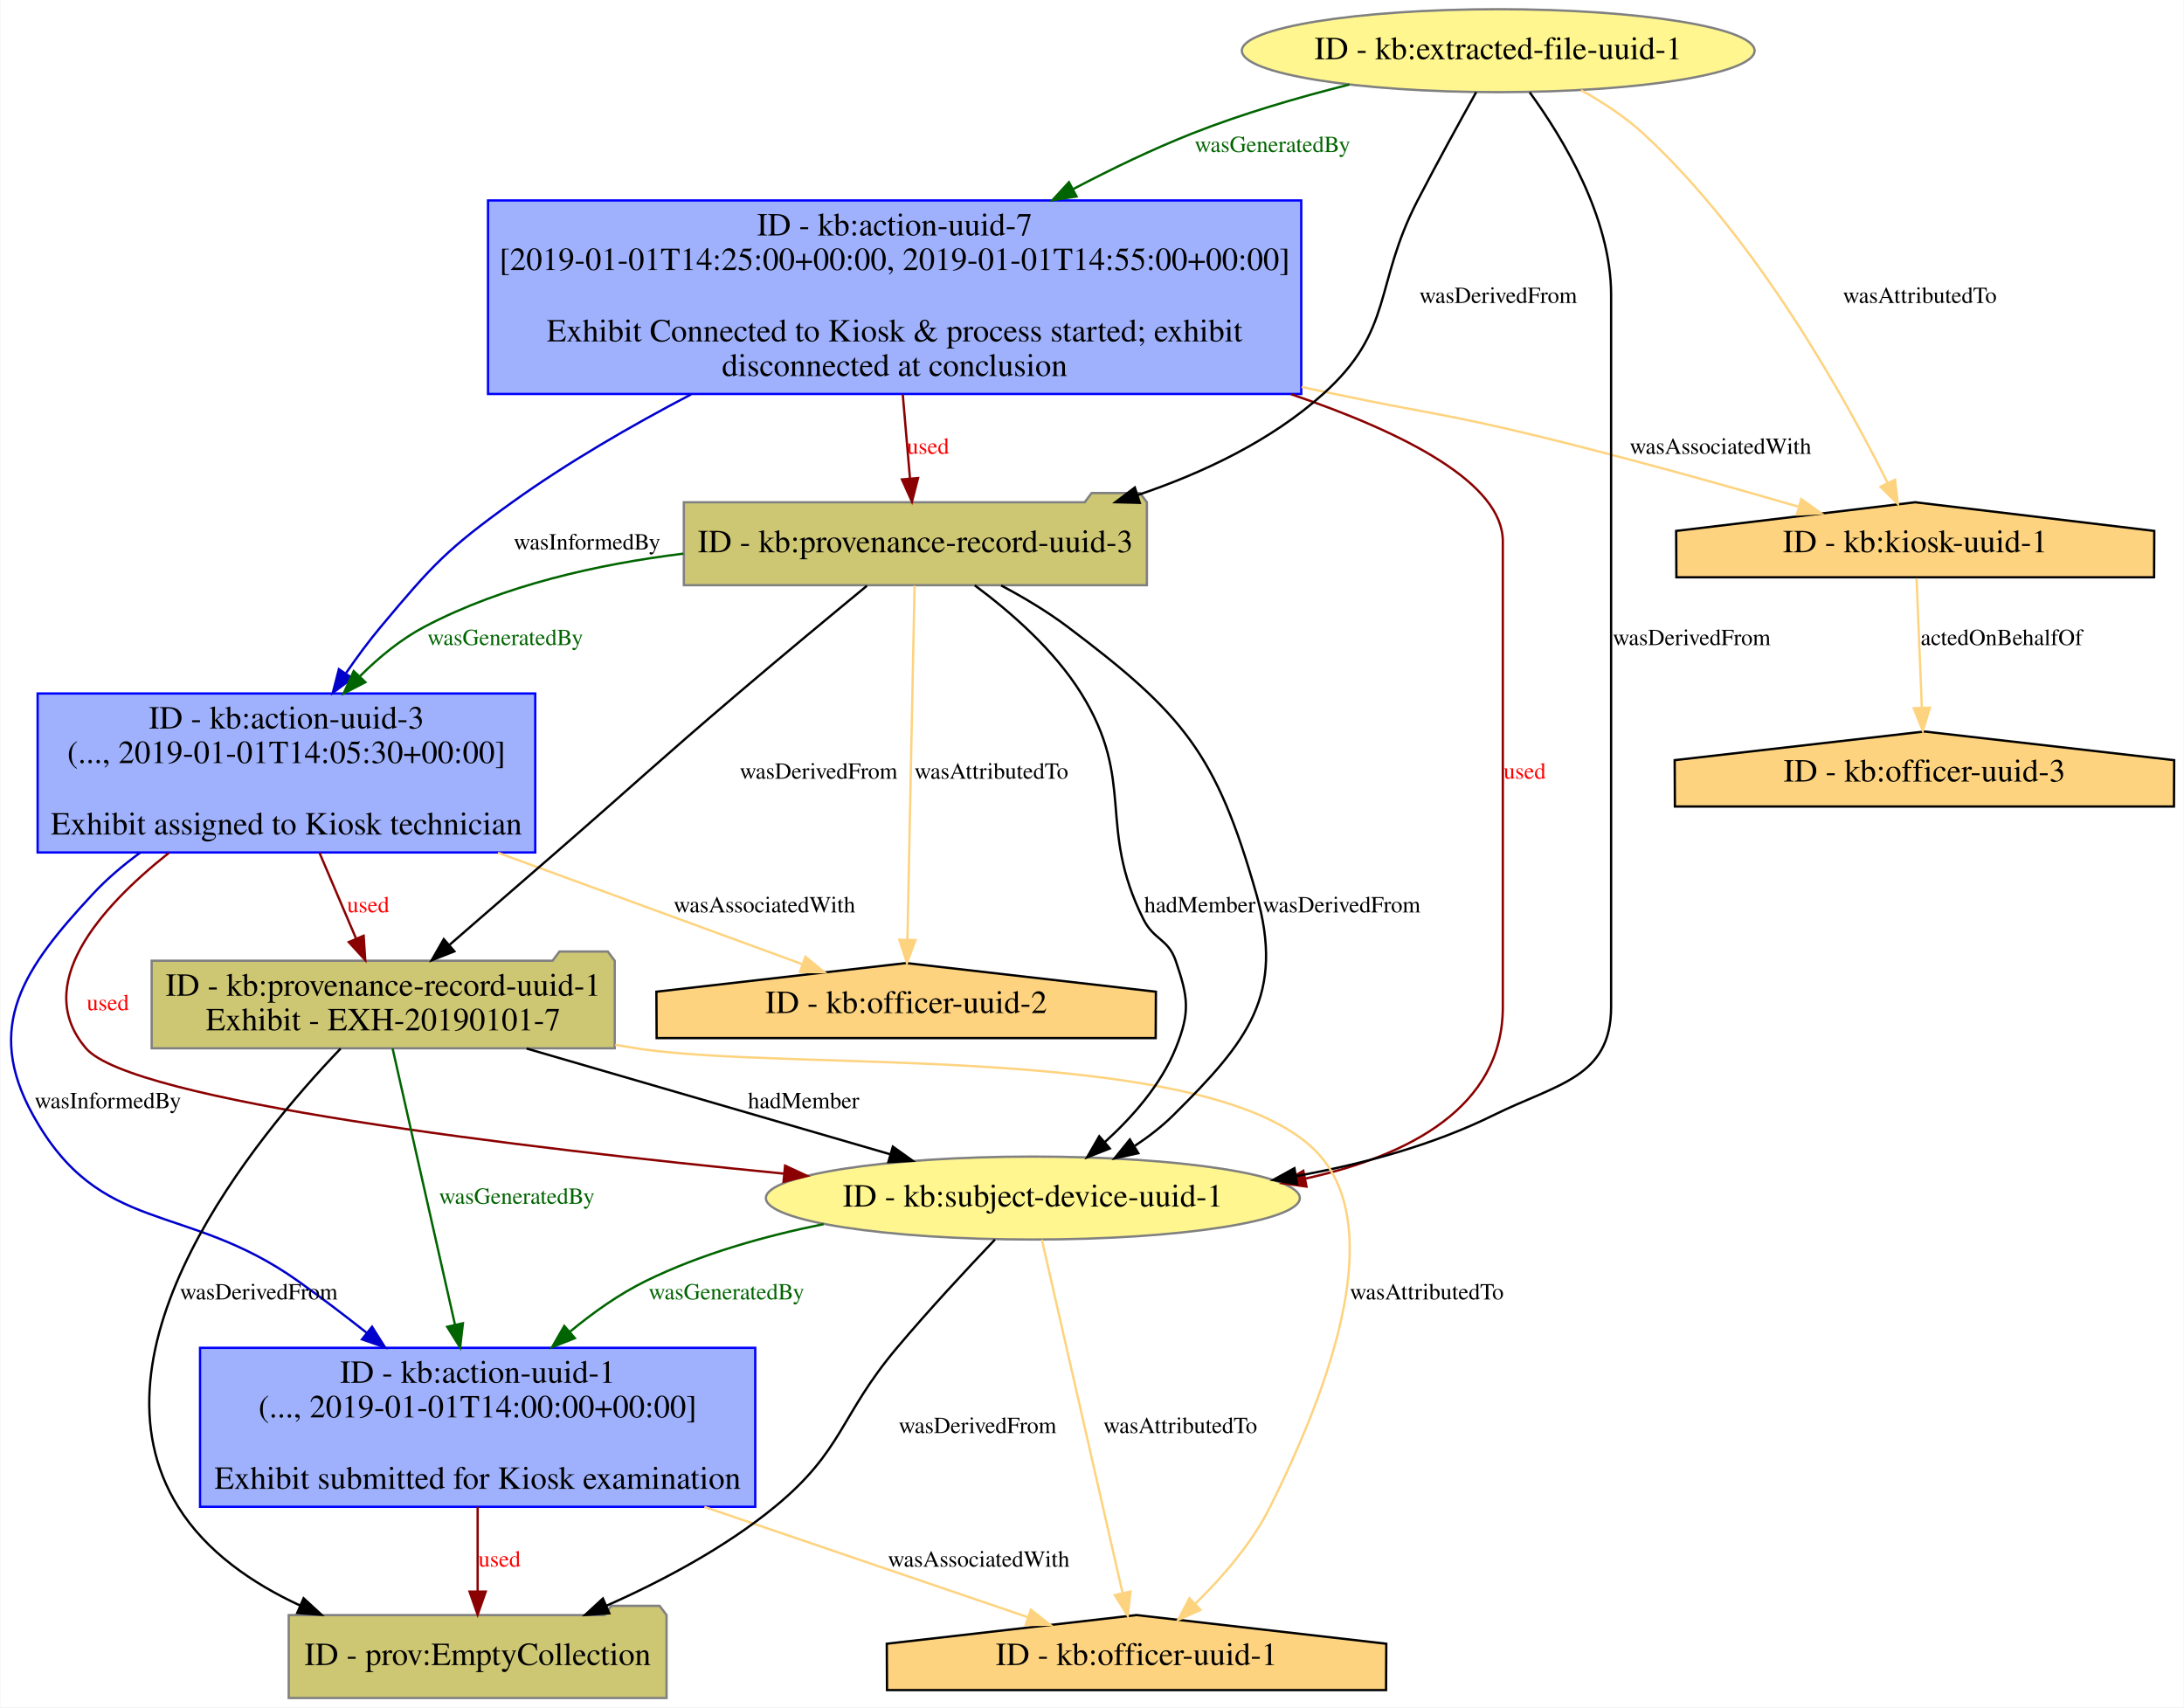
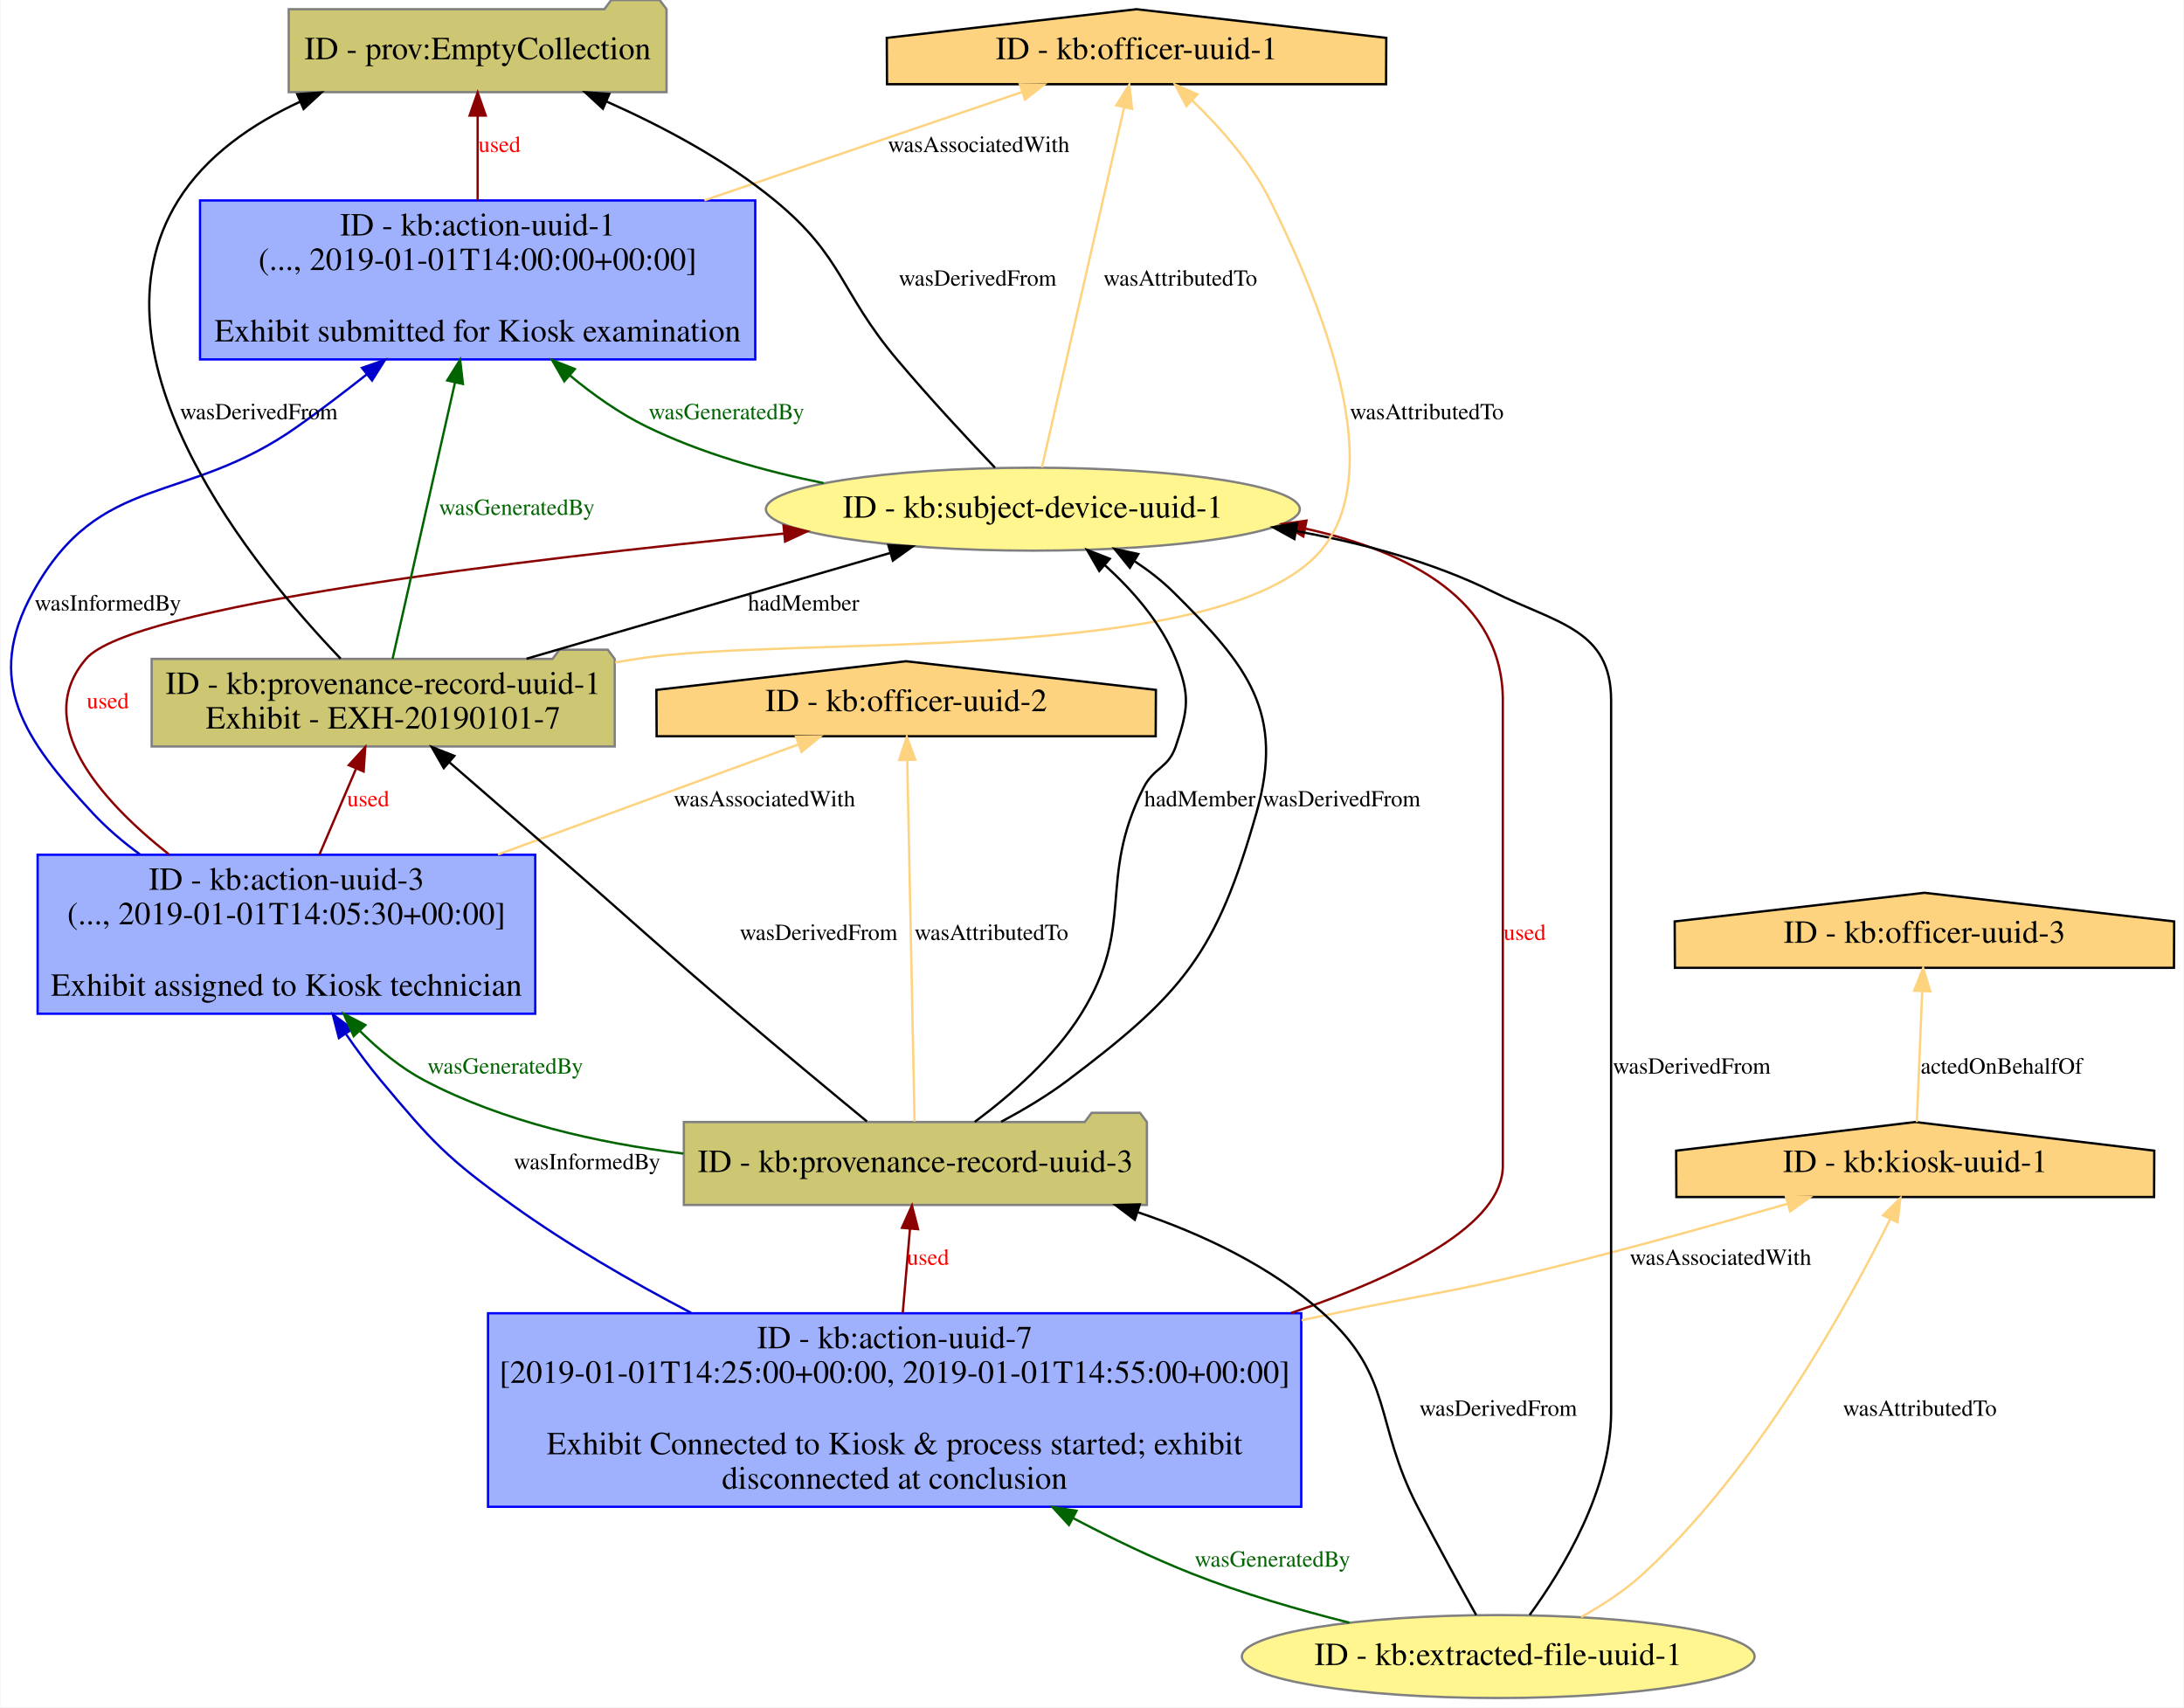
<svg xmlns="http://www.w3.org/2000/svg" width="948pt" height="741pt" viewBox="0.00 0.00 947.58 741.00">
  <g id="graph0" class="graph" transform="scale(1 1) rotate(0) translate(4 737)">
    <polygon fill="white" stroke="transparent" points="-4,4 -4,-737 943.58,-737 943.58,4 -4,4" />
    <g id="node1" class="node">
-       <polygon fill="#9fb1fc" stroke="#0000ff" points="323.62,-152 82.62,-152 82.62,-83 323.62,-83 323.62,-152" />
-       <text text-anchor="middle" x="203.12" y="-136.8" font-family="Times,serif" font-size="14.00">ID - kb:action-uuid-1</text>
-       <text text-anchor="middle" x="203.12" y="-121.8" font-family="Times,serif" font-size="14.00"> (..., 2019-01-01T14:00:00+00:00]</text>
-       <text text-anchor="middle" x="203.12" y="-90.8" font-family="Times,serif" font-size="14.00">Exhibit submitted for Kiosk examination</text>
+       <polygon fill="#9fb1fc" stroke="#0000ff" points="323.62,-650 82.62,-650 82.62,-581 323.62,-581 323.62,-650" />
+       <text text-anchor="middle" x="203.12" y="-634.8" font-family="Times,serif" font-size="14.00">ID - kb:action-uuid-1</text>
+       <text text-anchor="middle" x="203.12" y="-619.8" font-family="Times,serif" font-size="14.00"> (..., 2019-01-01T14:00:00+00:00]</text>
+       <text text-anchor="middle" x="203.12" y="-588.8" font-family="Times,serif" font-size="14.00">Exhibit submitted for Kiosk examination</text>
    </g>
    <g id="node6" class="node">
-       <polygon fill="#fed37f" stroke="black" points="597.53,-23.56 489.12,-36 380.71,-23.56 380.81,-3.44 597.43,-3.44 597.53,-23.56" />
-       <text text-anchor="middle" x="489.12" y="-14.3" font-family="Times,serif" font-size="14.00">ID - kb:officer-uuid-1</text>
+       <polygon fill="#fed37f" stroke="black" points="597.53,-720.56 489.12,-733 380.71,-720.56 380.81,-700.44 597.43,-700.44 597.53,-720.56" />
+       <text text-anchor="middle" x="489.12" y="-711.3" font-family="Times,serif" font-size="14.00">ID - kb:officer-uuid-1</text>
    </g>
    <g id="edge1" class="edge">
-       <path fill="none" stroke="#fed37f" d="M301.55,-82.95C349.01,-66.76 403.76,-48.1 441.8,-35.13" />
-       <polygon fill="#fed37f" stroke="#fed37f" points="443.25,-38.34 451.59,-31.8 440.99,-31.71 443.25,-38.34" />
-       <text text-anchor="middle" x="420.62" y="-57" font-family="Times,serif" font-size="10.00">wasAssociatedWith</text>
+       <path fill="none" stroke="#fed37f" d="M301.55,-650.05C347.97,-665.88 401.36,-684.08 439.28,-697.01" />
+       <polygon fill="#fed37f" stroke="#fed37f" points="438.47,-700.43 449.06,-700.34 440.73,-693.8 438.47,-700.43" />
+       <text text-anchor="middle" x="420.62" y="-671" font-family="Times,serif" font-size="10.00">wasAssociatedWith</text>
    </g>
    <g id="node12" class="node">
-       <polygon fill="#cdc673" stroke="#808080" points="285.12,-36 282.12,-40 261.12,-40 258.12,-36 121.12,-36 121.12,0 285.12,0 285.12,-36" />
-       <text text-anchor="middle" x="203.12" y="-14.3" font-family="Times,serif" font-size="14.00">ID - prov:EmptyCollection</text>
+       <polygon fill="#cdc673" stroke="#808080" points="285.12,-733 282.12,-737 261.12,-737 258.12,-733 121.12,-733 121.12,-697 285.12,-697 285.12,-733" />
+       <text text-anchor="middle" x="203.12" y="-711.3" font-family="Times,serif" font-size="14.00">ID - prov:EmptyCollection</text>
    </g>
    <g id="edge2" class="edge">
-       <path fill="none" stroke="#8b0000" d="M203.12,-82.95C203.12,-71.01 203.12,-57.72 203.12,-46.36" />
-       <polygon fill="#8b0000" stroke="#8b0000" points="206.62,-46.17 203.12,-36.17 199.62,-46.17 206.62,-46.17" />
-       <text text-anchor="middle" x="212.62" y="-57" font-family="Times,serif" font-size="10.00" fill="red">used</text>
+       <path fill="none" stroke="#8b0000" d="M203.12,-650.05C203.12,-661.99 203.12,-675.28 203.12,-686.64" />
+       <polygon fill="#8b0000" stroke="#8b0000" points="199.62,-686.83 203.12,-696.83 206.62,-686.83 199.62,-686.83" />
+       <text text-anchor="middle" x="212.62" y="-671" font-family="Times,serif" font-size="10.00" fill="red">used</text>
    </g>
    <g id="node2" class="node">
-       <polygon fill="#9fb1fc" stroke="#0000ff" points="228.12,-436 12.12,-436 12.12,-367 228.12,-367 228.12,-436" />
-       <text text-anchor="middle" x="120.12" y="-420.8" font-family="Times,serif" font-size="14.00">ID - kb:action-uuid-3</text>
-       <text text-anchor="middle" x="120.12" y="-405.8" font-family="Times,serif" font-size="14.00"> (..., 2019-01-01T14:05:30+00:00]</text>
-       <text text-anchor="middle" x="120.12" y="-374.8" font-family="Times,serif" font-size="14.00">Exhibit assigned to Kiosk technician</text>
+       <polygon fill="#9fb1fc" stroke="#0000ff" points="228.12,-366 12.12,-366 12.12,-297 228.12,-297 228.12,-366" />
+       <text text-anchor="middle" x="120.12" y="-350.8" font-family="Times,serif" font-size="14.00">ID - kb:action-uuid-3</text>
+       <text text-anchor="middle" x="120.12" y="-335.8" font-family="Times,serif" font-size="14.00"> (..., 2019-01-01T14:05:30+00:00]</text>
+       <text text-anchor="middle" x="120.12" y="-304.8" font-family="Times,serif" font-size="14.00">Exhibit assigned to Kiosk technician</text>
    </g>
    <g id="edge3" class="edge">
-       <path fill="none" stroke="#0000cd" d="M56.65,-366.92C49.24,-361.51 42.18,-355.51 36.12,-349 6.02,-316.63 -11.29,-291.67 10.12,-253 39.33,-200.25 75.95,-215.91 125.12,-181 134.96,-174.01 145.21,-166.21 154.92,-158.55" />
-       <polygon fill="#0000cd" stroke="#0000cd" points="157.28,-161.14 162.93,-152.18 152.92,-155.67 157.28,-161.14" />
-       <text text-anchor="middle" x="42.62" y="-256" font-family="Times,serif" font-size="10.00">wasInformedBy</text>
+       <path fill="none" stroke="#0000cd" d="M56.65,-366.08C49.24,-371.49 42.18,-377.49 36.12,-384 6.02,-416.37 -11.29,-441.33 10.12,-480 39.33,-532.75 75.95,-517.09 125.12,-552 134.96,-558.99 145.21,-566.79 154.92,-574.45" />
+       <polygon fill="#0000cd" stroke="#0000cd" points="152.92,-577.33 162.93,-580.82 157.28,-571.86 152.92,-577.33" />
+       <text text-anchor="middle" x="42.62" y="-472" font-family="Times,serif" font-size="10.00">wasInformedBy</text>
    </g>
    <g id="node7" class="node">
-       <polygon fill="#fed37f" stroke="black" points="497.53,-306.56 389.12,-319 280.71,-306.56 280.81,-286.44 497.43,-286.44 497.53,-306.56" />
-       <text text-anchor="middle" x="389.12" y="-297.3" font-family="Times,serif" font-size="14.00">ID - kb:officer-uuid-2</text>
+       <polygon fill="#fed37f" stroke="black" points="497.53,-437.56 389.12,-450 280.71,-437.56 280.81,-417.44 497.43,-417.44 497.53,-437.56" />
+       <text text-anchor="middle" x="389.12" y="-428.3" font-family="Times,serif" font-size="14.00">ID - kb:officer-uuid-2</text>
    </g>
    <g id="edge4" class="edge">
-       <path fill="none" stroke="#fed37f" d="M211.94,-366.88C256.46,-350.58 307.94,-331.73 343.9,-318.56" />
-       <polygon fill="#fed37f" stroke="#fed37f" points="345.42,-321.73 353.61,-315 343.02,-315.16 345.42,-321.73" />
-       <text text-anchor="middle" x="327.62" y="-341" font-family="Times,serif" font-size="10.00">wasAssociatedWith</text>
+       <path fill="none" stroke="#fed37f" d="M211.94,-366.12C255.77,-382.17 306.33,-400.69 342.2,-413.82" />
+       <polygon fill="#fed37f" stroke="#fed37f" points="341.32,-417.22 351.91,-417.37 343.72,-410.65 341.32,-417.22" />
+       <text text-anchor="middle" x="327.62" y="-387" font-family="Times,serif" font-size="10.00">wasAssociatedWith</text>
    </g>
    <g id="node9" class="node">
-       <polygon fill="#cdc673" stroke="#808080" points="262.62,-320 259.62,-324 238.62,-324 235.62,-320 61.62,-320 61.62,-282 262.62,-282 262.62,-320" />
-       <text text-anchor="middle" x="162.12" y="-304.8" font-family="Times,serif" font-size="14.00">ID - kb:provenance-record-uuid-1</text>
-       <text text-anchor="middle" x="162.12" y="-289.8" font-family="Times,serif" font-size="14.00">Exhibit - EXH-20190101-7</text>
+       <polygon fill="#cdc673" stroke="#808080" points="262.62,-451 259.62,-455 238.62,-455 235.62,-451 61.62,-451 61.62,-413 262.62,-413 262.62,-451" />
+       <text text-anchor="middle" x="162.12" y="-435.8" font-family="Times,serif" font-size="14.00">ID - kb:provenance-record-uuid-1</text>
+       <text text-anchor="middle" x="162.12" y="-420.8" font-family="Times,serif" font-size="14.00">Exhibit - EXH-20190101-7</text>
    </g>
    <g id="edge5" class="edge">
-       <path fill="none" stroke="#8b0000" d="M134.46,-366.88C139.61,-354.81 145.35,-341.34 150.26,-329.82" />
-       <polygon fill="#8b0000" stroke="#8b0000" points="153.63,-330.85 154.33,-320.28 147.19,-328.1 153.63,-330.85" />
-       <text text-anchor="middle" x="155.62" y="-341" font-family="Times,serif" font-size="10.00" fill="red">used</text>
+       <path fill="none" stroke="#8b0000" d="M134.46,-366.12C139.61,-378.19 145.35,-391.66 150.26,-403.18" />
+       <polygon fill="#8b0000" stroke="#8b0000" points="147.19,-404.9 154.33,-412.72 153.63,-402.15 147.19,-404.9" />
+       <text text-anchor="middle" x="155.62" y="-387" font-family="Times,serif" font-size="10.00" fill="red">used</text>
    </g>
    <g id="node11" class="node">
-       <ellipse fill="#fff68f" stroke="#808080" cx="444.12" cy="-217" rx="115.88" ry="18" />
-       <text text-anchor="middle" x="444.12" y="-213.3" font-family="Times,serif" font-size="14.00">ID - kb:subject-device-uuid-1</text>
+       <ellipse fill="#fff68f" stroke="#808080" cx="444.12" cy="-516" rx="115.88" ry="18" />
+       <text text-anchor="middle" x="444.12" y="-512.3" font-family="Times,serif" font-size="14.00">ID - kb:subject-device-uuid-1</text>
    </g>
    <g id="edge6" class="edge">
-       <path fill="none" stroke="#8b0000" d="M69.06,-366.79C38.48,-342.51 9.72,-309.33 33.12,-282 52.69,-259.16 220.84,-238.94 335.91,-227.61" />
-       <polygon fill="#8b0000" stroke="#8b0000" points="336.57,-231.06 346.18,-226.6 335.89,-224.09 336.57,-231.06" />
-       <text text-anchor="middle" x="42.62" y="-298.5" font-family="Times,serif" font-size="10.00" fill="red">used</text>
+       <path fill="none" stroke="#8b0000" d="M69.06,-366.21C38.48,-390.49 9.72,-423.67 33.12,-451 52.69,-473.84 220.84,-494.06 335.91,-505.39" />
+       <polygon fill="#8b0000" stroke="#8b0000" points="335.89,-508.91 346.18,-506.4 336.57,-501.94 335.89,-508.91" />
+       <text text-anchor="middle" x="42.62" y="-429.5" font-family="Times,serif" font-size="10.00" fill="red">used</text>
    </g>
    <g id="node3" class="node">
-       <polygon fill="#9fb1fc" stroke="#0000ff" points="560.62,-650 207.62,-650 207.62,-566 560.62,-566 560.62,-650" />
-       <text text-anchor="middle" x="384.12" y="-634.8" font-family="Times,serif" font-size="14.00">ID - kb:action-uuid-7</text>
-       <text text-anchor="middle" x="384.12" y="-619.8" font-family="Times,serif" font-size="14.00"> [2019-01-01T14:25:00+00:00, 2019-01-01T14:55:00+00:00]</text>
-       <text text-anchor="middle" x="384.12" y="-588.8" font-family="Times,serif" font-size="14.00">Exhibit Connected to Kiosk &amp; process started; exhibit </text>
-       <text text-anchor="middle" x="384.12" y="-573.8" font-family="Times,serif" font-size="14.00">disconnected at conclusion</text>
+       <polygon fill="#9fb1fc" stroke="#0000ff" points="560.62,-167 207.62,-167 207.62,-83 560.62,-83 560.62,-167" />
+       <text text-anchor="middle" x="384.12" y="-151.8" font-family="Times,serif" font-size="14.00">ID - kb:action-uuid-7</text>
+       <text text-anchor="middle" x="384.12" y="-136.8" font-family="Times,serif" font-size="14.00"> [2019-01-01T14:25:00+00:00, 2019-01-01T14:55:00+00:00]</text>
+       <text text-anchor="middle" x="384.12" y="-105.8" font-family="Times,serif" font-size="14.00">Exhibit Connected to Kiosk &amp; process started; exhibit </text>
+       <text text-anchor="middle" x="384.12" y="-90.8" font-family="Times,serif" font-size="14.00">disconnected at conclusion</text>
    </g>
    <g id="edge7" class="edge">
-       <path fill="none" stroke="#0000cd" d="M295.75,-565.81C269.87,-552.27 242.1,-536.22 218.12,-519 189.78,-498.64 183.51,-491.77 161.12,-465 155.91,-458.77 150.8,-451.85 146.05,-444.95" />
-       <polygon fill="#0000cd" stroke="#0000cd" points="148.71,-442.64 140.24,-436.28 142.9,-446.54 148.71,-442.64" />
-       <text text-anchor="middle" x="250.62" y="-498.5" font-family="Times,serif" font-size="10.00">wasInformedBy</text>
+       <path fill="none" stroke="#0000cd" d="M295.75,-167.19C269.87,-180.73 242.1,-196.78 218.12,-214 189.78,-234.36 183.51,-241.23 161.12,-268 155.91,-274.23 150.8,-281.15 146.05,-288.05" />
+       <polygon fill="#0000cd" stroke="#0000cd" points="142.9,-286.46 140.24,-296.72 148.71,-290.36 142.9,-286.46" />
+       <text text-anchor="middle" x="250.62" y="-229.5" font-family="Times,serif" font-size="10.00">wasInformedBy</text>
    </g>
    <g id="node5" class="node">
-       <polygon fill="#fed37f" stroke="black" points="930.89,-506.56 827.12,-519 723.35,-506.56 723.45,-486.44 930.8,-486.44 930.89,-506.56" />
-       <text text-anchor="middle" x="827.12" y="-497.3" font-family="Times,serif" font-size="14.00">ID - kb:kiosk-uuid-1</text>
+       <polygon fill="#fed37f" stroke="black" points="930.89,-237.56 827.12,-250 723.35,-237.56 723.45,-217.44 930.8,-217.44 930.89,-237.56" />
+       <text text-anchor="middle" x="827.12" y="-228.3" font-family="Times,serif" font-size="14.00">ID - kb:kiosk-uuid-1</text>
    </g>
    <g id="edge8" class="edge">
-       <path fill="none" stroke="#fed37f" d="M560.76,-569.03C565.6,-568.01 570.39,-567 575.12,-566 613.76,-557.86 623.75,-557.31 662.12,-548 700.75,-538.63 744.03,-526.5 776.56,-517.05" />
-       <polygon fill="#fed37f" stroke="#fed37f" points="777.68,-520.37 786.3,-514.21 775.72,-513.65 777.68,-520.37" />
-       <text text-anchor="middle" x="742.62" y="-540" font-family="Times,serif" font-size="10.00">wasAssociatedWith</text>
+       <path fill="none" stroke="#fed37f" d="M560.76,-163.97C565.6,-164.99 570.39,-166 575.12,-167 613.76,-175.14 623.75,-175.69 662.12,-185 698.76,-193.89 739.58,-205.25 771.45,-214.46" />
+       <polygon fill="#fed37f" stroke="#fed37f" points="770.89,-217.94 781.46,-217.37 772.84,-211.22 770.89,-217.94" />
+       <text text-anchor="middle" x="742.62" y="-188" font-family="Times,serif" font-size="10.00">wasAssociatedWith</text>
    </g>
    <g id="node10" class="node">
-       <polygon fill="#cdc673" stroke="#808080" points="493.62,-519 490.62,-523 469.62,-523 466.62,-519 292.62,-519 292.62,-483 493.62,-483 493.62,-519" />
-       <text text-anchor="middle" x="393.12" y="-497.3" font-family="Times,serif" font-size="14.00">ID - kb:provenance-record-uuid-3</text>
+       <polygon fill="#cdc673" stroke="#808080" points="493.62,-250 490.62,-254 469.62,-254 466.62,-250 292.62,-250 292.62,-214 493.62,-214 493.62,-250" />
+       <text text-anchor="middle" x="393.12" y="-228.3" font-family="Times,serif" font-size="14.00">ID - kb:provenance-record-uuid-3</text>
    </g>
    <g id="edge9" class="edge">
-       <path fill="none" stroke="#8b0000" d="M387.65,-565.8C388.71,-553.52 389.83,-540.38 390.79,-529.23" />
-       <polygon fill="#8b0000" stroke="#8b0000" points="394.28,-529.51 391.64,-519.25 387.3,-528.91 394.28,-529.51" />
-       <text text-anchor="middle" x="398.62" y="-540" font-family="Times,serif" font-size="10.00" fill="red">used</text>
+       <path fill="none" stroke="#8b0000" d="M387.65,-167.2C388.71,-179.48 389.83,-192.62 390.79,-203.77" />
+       <polygon fill="#8b0000" stroke="#8b0000" points="387.3,-204.09 391.64,-213.75 394.28,-203.49 387.3,-204.09" />
+       <text text-anchor="middle" x="398.62" y="-188" font-family="Times,serif" font-size="10.00" fill="red">used</text>
    </g>
    <g id="edge10" class="edge">
-       <path fill="none" stroke="#8b0000" d="M556.16,-565.91C606.42,-548.83 648.12,-527.09 648.12,-502 648.12,-502 648.12,-502 648.12,-300 648.12,-256.35 607.41,-235.33 562.37,-225.44" />
-       <polygon fill="#8b0000" stroke="#8b0000" points="562.89,-221.98 552.39,-223.44 561.51,-228.84 562.89,-221.98" />
-       <text text-anchor="middle" x="657.62" y="-399" font-family="Times,serif" font-size="10.00" fill="red">used</text>
+       <path fill="none" stroke="#8b0000" d="M556.16,-167.09C606.42,-184.17 648.12,-205.91 648.12,-231 648.12,-231 648.12,-231 648.12,-433 648.12,-476.65 607.41,-497.67 562.37,-507.56" />
+       <polygon fill="#8b0000" stroke="#8b0000" points="561.51,-504.16 552.39,-509.56 562.89,-511.02 561.51,-504.16" />
+       <text text-anchor="middle" x="657.62" y="-329" font-family="Times,serif" font-size="10.00" fill="red">used</text>
    </g>
    <g id="node4" class="node">
-       <ellipse fill="#fff68f" stroke="#808080" cx="646.12" cy="-715" rx="111.28" ry="18" />
-       <text text-anchor="middle" x="646.12" y="-711.3" font-family="Times,serif" font-size="14.00">ID - kb:extracted-file-uuid-1</text>
+       <ellipse fill="#fff68f" stroke="#808080" cx="646.12" cy="-18" rx="111.28" ry="18" />
+       <text text-anchor="middle" x="646.12" y="-14.3" font-family="Times,serif" font-size="14.00">ID - kb:extracted-file-uuid-1</text>
    </g>
    <g id="edge11" class="edge">
-       <path fill="none" stroke="darkgreen" d="M581.53,-700.31C559.46,-694.77 534.88,-687.62 513.12,-679 496.03,-672.23 478.33,-663.72 461.72,-654.98" />
-       <polygon fill="darkgreen" stroke="darkgreen" points="463.08,-651.74 452.61,-650.11 459.78,-657.91 463.08,-651.74" />
-       <text text-anchor="middle" x="548.12" y="-671" font-family="Times,serif" font-size="10.00" fill="darkgreen">wasGeneratedBy</text>
+       <path fill="none" stroke="darkgreen" d="M581.53,-32.69C559.46,-38.23 534.88,-45.38 513.12,-54 496.03,-60.77 478.33,-69.28 461.72,-78.02" />
+       <polygon fill="darkgreen" stroke="darkgreen" points="459.78,-75.09 452.61,-82.89 463.08,-81.26 459.78,-75.09" />
+       <text text-anchor="middle" x="548.12" y="-57" font-family="Times,serif" font-size="10.00" fill="darkgreen">wasGeneratedBy</text>
    </g>
    <g id="edge12" class="edge">
-       <path fill="none" stroke="#fed37f" d="M682.1,-697.85C691.51,-692.64 701.21,-686.29 709.12,-679 758.09,-633.84 796.64,-564.44 815.14,-527.39" />
-       <polygon fill="#fed37f" stroke="#fed37f" points="818.35,-528.79 819.61,-518.27 812.06,-525.7 818.35,-528.79" />
-       <text text-anchor="middle" x="829.12" y="-605.5" font-family="Times,serif" font-size="10.00">wasAttributedTo</text>
+       <path fill="none" stroke="#fed37f" d="M682.1,-35.15C691.51,-40.36 701.21,-46.71 709.12,-54 759,-100 798.06,-171.14 816.14,-207.64" />
+       <polygon fill="#fed37f" stroke="#fed37f" points="813.16,-209.51 820.68,-216.97 819.45,-206.45 813.16,-209.51" />
+       <text text-anchor="middle" x="829.12" y="-122.5" font-family="Times,serif" font-size="10.00">wasAttributedTo</text>
    </g>
    <g id="edge13" class="edge">
-       <path fill="none" stroke="black" d="M636.55,-697C629.39,-684.17 619.44,-666.09 611.12,-650 592.04,-613.1 601.03,-593.76 570.12,-566 547.52,-545.7 517.98,-531.7 489.53,-522.1" />
-       <polygon fill="black" stroke="black" points="490.53,-518.75 479.94,-519.02 488.38,-525.41 490.53,-518.75" />
-       <text text-anchor="middle" x="646.12" y="-605.5" font-family="Times,serif" font-size="10.00">wasDerivedFrom</text>
+       <path fill="none" stroke="black" d="M636.55,-36C629.39,-48.83 619.44,-66.91 611.12,-83 592.04,-119.9 601.03,-139.24 570.12,-167 547.52,-187.3 517.98,-201.3 489.53,-210.9" />
+       <polygon fill="black" stroke="black" points="488.38,-207.59 479.94,-213.98 490.53,-214.25 488.38,-207.59" />
+       <text text-anchor="middle" x="646.12" y="-122.5" font-family="Times,serif" font-size="10.00">wasDerivedFrom</text>
    </g>
    <g id="edge14" class="edge">
-       <path fill="none" stroke="black" d="M659.77,-696.93C674.27,-677.04 695.12,-642.59 695.12,-609 695.12,-609 695.12,-609 695.12,-300 695.12,-269.18 671.76,-266.65 644.12,-253 617.83,-240.01 587.51,-231.77 558.55,-226.56" />
-       <polygon fill="black" stroke="black" points="558.81,-223.05 548.37,-224.84 557.65,-229.95 558.81,-223.05" />
-       <text text-anchor="middle" x="730.12" y="-457" font-family="Times,serif" font-size="10.00">wasDerivedFrom</text>
+       <path fill="none" stroke="black" d="M659.77,-36.07C674.27,-55.96 695.12,-90.41 695.12,-124 695.12,-124 695.12,-124 695.12,-433 695.12,-463.82 671.76,-466.35 644.12,-480 617.83,-492.99 587.51,-501.23 558.55,-506.44" />
+       <polygon fill="black" stroke="black" points="557.65,-503.05 548.37,-508.16 558.81,-509.95 557.65,-503.05" />
+       <text text-anchor="middle" x="730.12" y="-271" font-family="Times,serif" font-size="10.00">wasDerivedFrom</text>
    </g>
    <g id="node8" class="node">
-       <polygon fill="#fed37f" stroke="black" points="939.53,-407.06 831.12,-419.5 722.71,-407.06 722.81,-386.94 939.43,-386.94 939.53,-407.06" />
-       <text text-anchor="middle" x="831.12" y="-397.8" font-family="Times,serif" font-size="14.00">ID - kb:officer-uuid-3</text>
+       <polygon fill="#fed37f" stroke="black" points="939.53,-337.06 831.12,-349.5 722.71,-337.06 722.81,-316.94 939.43,-316.94 939.53,-337.06" />
+       <text text-anchor="middle" x="831.12" y="-327.8" font-family="Times,serif" font-size="14.00">ID - kb:officer-uuid-3</text>
    </g>
    <g id="edge15" class="edge">
-       <path fill="none" stroke="#fed37f" d="M827.7,-486.03C828.29,-471.42 829.25,-448.1 830,-429.81" />
-       <polygon fill="#fed37f" stroke="#fed37f" points="833.5,-429.87 830.42,-419.73 826.51,-429.58 833.5,-429.87" />
-       <text text-anchor="middle" x="864.62" y="-457" font-family="Times,serif" font-size="10.00">actedOnBehalfOf</text>
+       <path fill="none" stroke="#fed37f" d="M827.82,-249.98C828.46,-265.71 829.43,-289.24 830.15,-306.81" />
+       <polygon fill="#fed37f" stroke="#fed37f" points="826.66,-307.01 830.56,-316.85 833.65,-306.72 826.66,-307.01" />
+       <text text-anchor="middle" x="864.62" y="-271" font-family="Times,serif" font-size="10.00">actedOnBehalfOf</text>
    </g>
    <g id="edge16" class="edge">
-       <path fill="none" stroke="darkgreen" d="M166.2,-281.93C172.47,-254.2 184.64,-200.31 193.29,-162" />
-       <polygon fill="darkgreen" stroke="darkgreen" points="196.73,-162.66 195.52,-152.14 189.91,-161.12 196.73,-162.66" />
-       <text text-anchor="middle" x="220.12" y="-214.5" font-family="Times,serif" font-size="10.00" fill="darkgreen">wasGeneratedBy</text>
+       <path fill="none" stroke="darkgreen" d="M166.2,-451.07C172.47,-478.8 184.64,-532.69 193.29,-571" />
+       <polygon fill="darkgreen" stroke="darkgreen" points="189.91,-571.88 195.52,-580.86 196.73,-570.34 189.91,-571.88" />
+       <text text-anchor="middle" x="220.12" y="-513.5" font-family="Times,serif" font-size="10.00" fill="darkgreen">wasGeneratedBy</text>
    </g>
    <g id="edge17" class="edge">
-       <path fill="none" stroke="#fed37f" d="M262.83,-283.5C265.96,-282.99 269.07,-282.49 272.12,-282 338.09,-271.38 525.72,-285.81 569.12,-235 590.61,-209.85 585.27,-159.64 547.12,-83 539.23,-67.14 526.27,-52.29 514.6,-40.9" />
-       <polygon fill="#fed37f" stroke="#fed37f" points="516.87,-38.23 507.19,-33.93 512.08,-43.33 516.87,-38.23" />
-       <text text-anchor="middle" x="615.12" y="-173" font-family="Times,serif" font-size="10.00">wasAttributedTo</text>
+       <path fill="none" stroke="#fed37f" d="M262.83,-449.5C265.96,-450.01 269.07,-450.51 272.12,-451 338.09,-461.62 525.72,-447.19 569.12,-498 590.61,-523.15 585.27,-573.36 547.12,-650 538.96,-666.41 525.37,-681.74 513.39,-693.28" />
+       <polygon fill="#fed37f" stroke="#fed37f" points="510.79,-690.92 505.83,-700.29 515.54,-696.06 510.79,-690.92" />
+       <text text-anchor="middle" x="615.12" y="-555" font-family="Times,serif" font-size="10.00">wasAttributedTo</text>
    </g>
    <g id="edge18" class="edge">
-       <path fill="none" stroke="black" d="M224.36,-281.9C271.3,-268.25 335.39,-249.62 382.25,-235.99" />
-       <polygon fill="black" stroke="black" points="383.35,-239.32 391.97,-233.16 381.39,-232.6 383.35,-239.32" />
-       <text text-anchor="middle" x="344.62" y="-256" font-family="Times,serif" font-size="10.00">hadMember</text>
+       <path fill="none" stroke="black" d="M224.36,-451.1C271.3,-464.75 335.39,-483.38 382.25,-497.01" />
+       <polygon fill="black" stroke="black" points="381.39,-500.4 391.97,-499.84 383.35,-493.68 381.39,-500.4" />
+       <text text-anchor="middle" x="344.62" y="-472" font-family="Times,serif" font-size="10.00">hadMember</text>
    </g>
    <g id="edge19" class="edge">
-       <path fill="none" stroke="black" d="M143.65,-281.88C106.67,-243.36 30.63,-151.28 73.12,-83 85.28,-63.46 105.34,-49.72 126.11,-40.12" />
-       <polygon fill="black" stroke="black" points="127.57,-43.3 135.36,-36.12 124.79,-36.88 127.57,-43.3" />
-       <text text-anchor="middle" x="108.12" y="-173" font-family="Times,serif" font-size="10.00">wasDerivedFrom</text>
+       <path fill="none" stroke="black" d="M143.65,-451.12C106.67,-489.64 30.63,-581.72 73.12,-650 85.28,-669.54 105.34,-683.28 126.11,-692.88" />
+       <polygon fill="black" stroke="black" points="124.79,-696.12 135.36,-696.88 127.57,-689.7 124.79,-696.12" />
+       <text text-anchor="middle" x="108.12" y="-555" font-family="Times,serif" font-size="10.00">wasDerivedFrom</text>
    </g>
    <g id="edge20" class="edge">
-       <path fill="none" stroke="darkgreen" d="M292.42,-496.7C255.43,-492.15 214.28,-482.97 180.12,-465 169.83,-459.58 160.28,-451.73 151.96,-443.42" />
-       <polygon fill="darkgreen" stroke="darkgreen" points="154.39,-440.9 144.98,-436.04 149.31,-445.71 154.39,-440.9" />
-       <text text-anchor="middle" x="215.12" y="-457" font-family="Times,serif" font-size="10.00" fill="darkgreen">wasGeneratedBy</text>
+       <path fill="none" stroke="darkgreen" d="M292.42,-236.3C255.43,-240.85 214.28,-250.03 180.12,-268 169.83,-273.42 160.28,-281.27 151.96,-289.58" />
+       <polygon fill="darkgreen" stroke="darkgreen" points="149.31,-287.29 144.98,-296.96 154.39,-292.1 149.31,-287.29" />
+       <text text-anchor="middle" x="215.12" y="-271" font-family="Times,serif" font-size="10.00" fill="darkgreen">wasGeneratedBy</text>
    </g>
    <g id="edge21" class="edge">
-       <path fill="none" stroke="#fed37f" d="M392.77,-482.78C392.08,-448.31 390.51,-370.65 389.67,-329.22" />
-       <polygon fill="#fed37f" stroke="#fed37f" points="393.17,-328.97 389.47,-319.04 386.17,-329.11 393.17,-328.97" />
-       <text text-anchor="middle" x="426.12" y="-399" font-family="Times,serif" font-size="10.00">wasAttributedTo</text>
+       <path fill="none" stroke="#fed37f" d="M392.77,-250.22C392.06,-285.65 390.42,-366.72 389.6,-407.16" />
+       <polygon fill="#fed37f" stroke="#fed37f" points="386.1,-407.12 389.4,-417.19 393.1,-407.26 386.1,-407.12" />
+       <text text-anchor="middle" x="426.12" y="-329" font-family="Times,serif" font-size="10.00">wasAttributedTo</text>
    </g>
    <g id="edge22" class="edge">
-       <path fill="none" stroke="black" d="M372.09,-482.75C356.55,-469.95 334.91,-452.01 316.12,-436 280.64,-405.77 272.29,-397.6 237.12,-367 221.91,-353.76 204.93,-339.05 190.98,-326.97" />
-       <polygon fill="black" stroke="black" points="193.01,-324.09 183.15,-320.19 188.42,-329.38 193.01,-324.09" />
-       <text text-anchor="middle" x="351.12" y="-399" font-family="Times,serif" font-size="10.00">wasDerivedFrom</text>
+       <path fill="none" stroke="black" d="M372.09,-250.25C356.55,-263.05 334.91,-280.99 316.12,-297 280.64,-327.23 272.29,-335.4 237.12,-366 221.91,-379.24 204.93,-393.95 190.98,-406.03" />
+       <polygon fill="black" stroke="black" points="188.42,-403.62 183.15,-412.81 193.01,-408.91 188.42,-403.62" />
+       <text text-anchor="middle" x="351.12" y="-329" font-family="Times,serif" font-size="10.00">wasDerivedFrom</text>
    </g>
    <g id="edge23" class="edge">
-       <path fill="none" stroke="black" d="M418.88,-482.95C434.4,-471.42 453.37,-454.89 465.12,-436 488.99,-397.64 471.87,-378.38 492.12,-338 496.67,-328.94 502.83,-329.59 506.12,-320 511.6,-304.03 512.46,-297.65 506.12,-282 499.74,-266.24 487.41,-252.21 475.41,-241.34" />
-       <polygon fill="black" stroke="black" points="477.51,-238.52 467.64,-234.66 472.94,-243.83 477.51,-238.52" />
-       <text text-anchor="middle" x="516.62" y="-341" font-family="Times,serif" font-size="10.00">hadMember</text>
+       <path fill="none" stroke="black" d="M418.88,-250.05C434.4,-261.58 453.37,-278.11 465.12,-297 488.99,-335.36 471.87,-354.62 492.12,-395 496.67,-404.06 502.83,-403.41 506.12,-413 511.6,-428.97 512.46,-435.35 506.12,-451 499.74,-466.76 487.41,-480.79 475.41,-491.66" />
+       <polygon fill="black" stroke="black" points="472.94,-489.17 467.64,-498.34 477.51,-494.48 472.94,-489.17" />
+       <text text-anchor="middle" x="516.62" y="-387" font-family="Times,serif" font-size="10.00">hadMember</text>
    </g>
    <g id="edge24" class="edge">
-       <path fill="none" stroke="black" d="M430.34,-482.89C440.08,-477.72 450.31,-471.63 459.12,-465 509.56,-427.03 523.81,-409.72 541.12,-349 553.62,-305.18 537.49,-285.07 505.12,-253 500.17,-248.09 494.39,-243.63 488.4,-239.67" />
-       <polygon fill="black" stroke="black" points="489.89,-236.48 479.54,-234.21 486.22,-242.43 489.89,-236.48" />
-       <text text-anchor="middle" x="578.12" y="-341" font-family="Times,serif" font-size="10.00">wasDerivedFrom</text>
+       <path fill="none" stroke="black" d="M430.34,-250.11C440.08,-255.28 450.31,-261.37 459.12,-268 509.56,-305.97 523.81,-323.28 541.12,-384 553.62,-427.82 537.49,-447.93 505.12,-480 500.17,-484.91 494.39,-489.37 488.4,-493.33" />
+       <polygon fill="black" stroke="black" points="486.22,-490.57 479.54,-498.79 489.89,-496.52 486.22,-490.57" />
+       <text text-anchor="middle" x="578.12" y="-387" font-family="Times,serif" font-size="10.00">wasDerivedFrom</text>
    </g>
    <g id="edge25" class="edge">
-       <path fill="none" stroke="darkgreen" d="M353.3,-205.68C327.48,-200.49 299.92,-192.69 276.12,-181 264.54,-175.31 253.3,-167.36 243.24,-159.02" />
-       <polygon fill="darkgreen" stroke="darkgreen" points="245.31,-156.18 235.45,-152.29 240.73,-161.48 245.31,-156.18" />
-       <text text-anchor="middle" x="311.12" y="-173" font-family="Times,serif" font-size="10.00" fill="darkgreen">wasGeneratedBy</text>
+       <path fill="none" stroke="darkgreen" d="M353.3,-527.32C327.48,-532.51 299.92,-540.31 276.12,-552 264.54,-557.69 253.3,-565.64 243.24,-573.98" />
+       <polygon fill="darkgreen" stroke="darkgreen" points="240.73,-571.52 235.45,-580.71 245.31,-576.82 240.73,-571.52" />
+       <text text-anchor="middle" x="311.12" y="-555" font-family="Times,serif" font-size="10.00" fill="darkgreen">wasGeneratedBy</text>
    </g>
    <g id="edge26" class="edge">
-       <path fill="none" stroke="#fed37f" d="M448.04,-198.86C455.91,-164.42 473.68,-86.58 483.07,-45.51" />
-       <polygon fill="#fed37f" stroke="#fed37f" points="486.5,-46.21 485.31,-35.68 479.67,-44.65 486.5,-46.21" />
-       <text text-anchor="middle" x="508.12" y="-115" font-family="Times,serif" font-size="10.00">wasAttributedTo</text>
+       <path fill="none" stroke="#fed37f" d="M448.04,-534.14C456.09,-569.38 474.51,-650.04 483.7,-690.28" />
+       <polygon fill="#fed37f" stroke="#fed37f" points="480.34,-691.29 485.98,-700.26 487.17,-689.73 480.34,-691.29" />
+       <text text-anchor="middle" x="508.12" y="-613" font-family="Times,serif" font-size="10.00">wasAttributedTo</text>
    </g>
    <g id="edge27" class="edge">
-       <path fill="none" stroke="black" d="M427.67,-198.99C415.59,-186.31 398.94,-168.41 385.12,-152 360.21,-122.42 361.99,-107.56 332.12,-83 310.47,-65.2 283.04,-50.71 259.05,-40.05" />
-       <polygon fill="black" stroke="black" points="260.26,-36.77 249.7,-36.01 257.49,-43.19 260.26,-36.77" />
-       <text text-anchor="middle" x="420.12" y="-115" font-family="Times,serif" font-size="10.00">wasDerivedFrom</text>
+       <path fill="none" stroke="black" d="M427.67,-534.01C415.59,-546.69 398.94,-564.59 385.12,-581 360.21,-610.58 361.99,-625.44 332.12,-650 310.47,-667.8 283.04,-682.29 259.05,-692.95" />
+       <polygon fill="black" stroke="black" points="257.49,-689.81 249.7,-696.99 260.26,-696.23 257.49,-689.81" />
+       <text text-anchor="middle" x="420.12" y="-613" font-family="Times,serif" font-size="10.00">wasDerivedFrom</text>
    </g>
  </g>
</svg>
